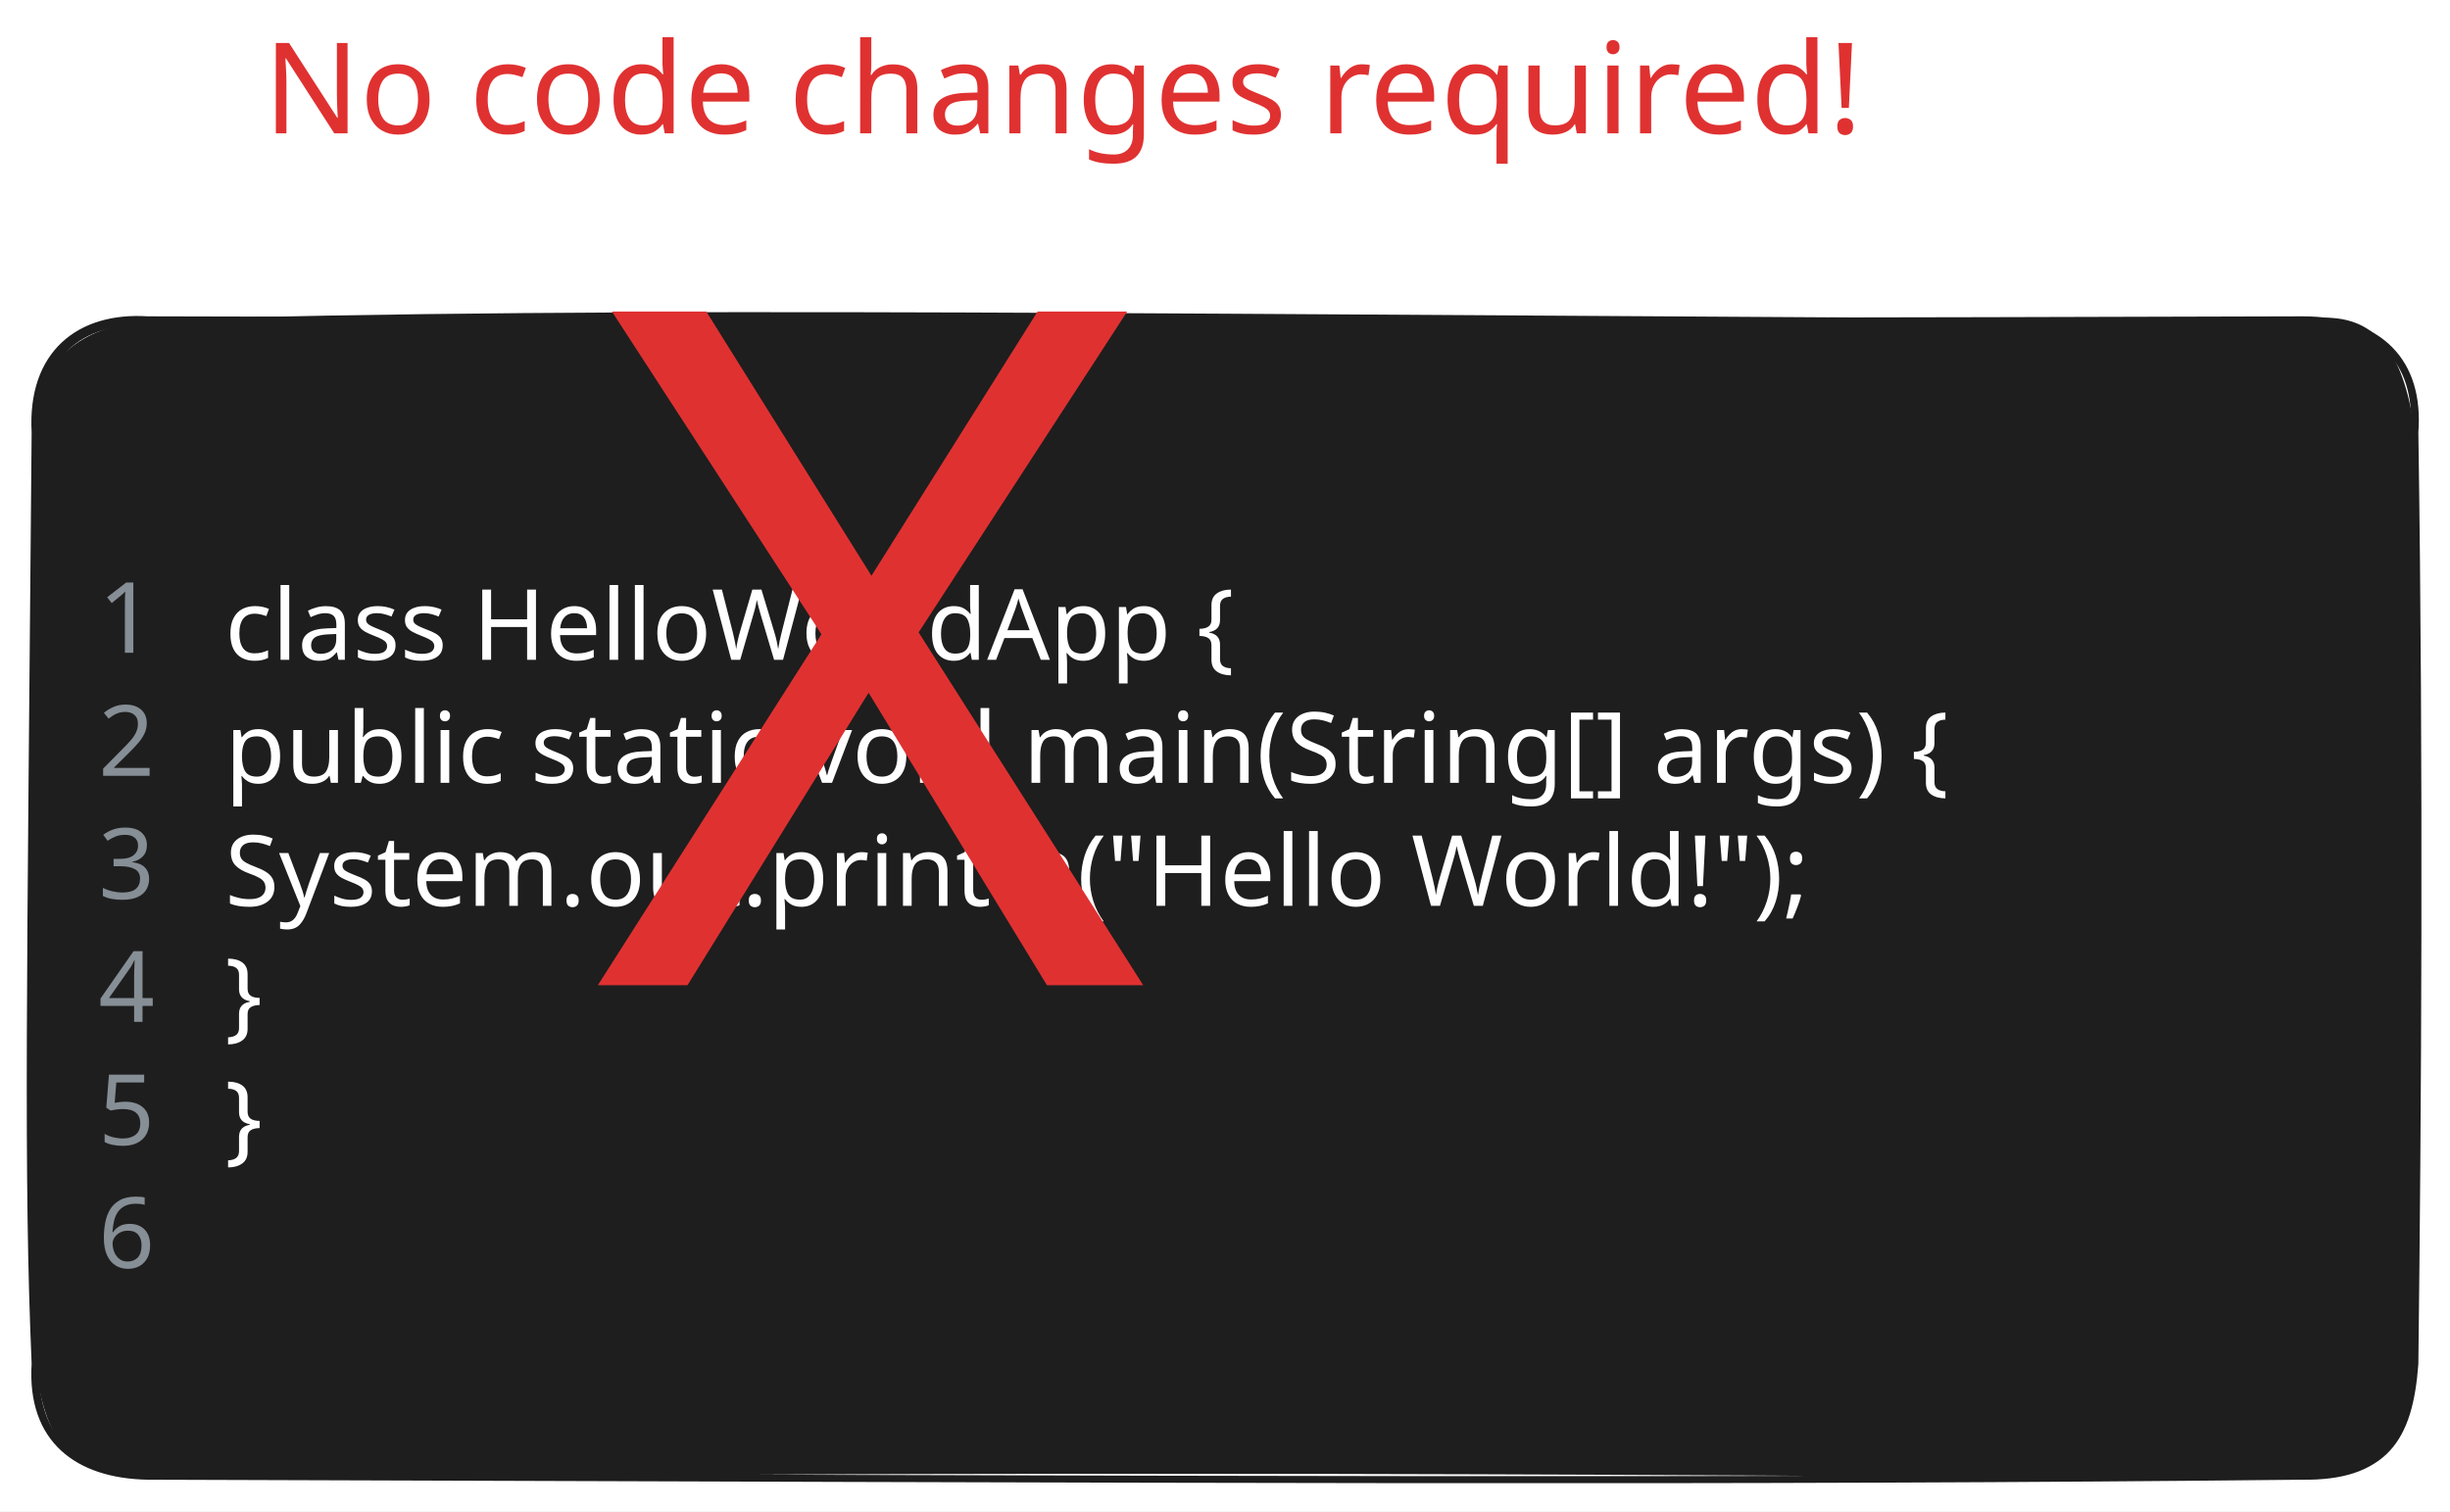
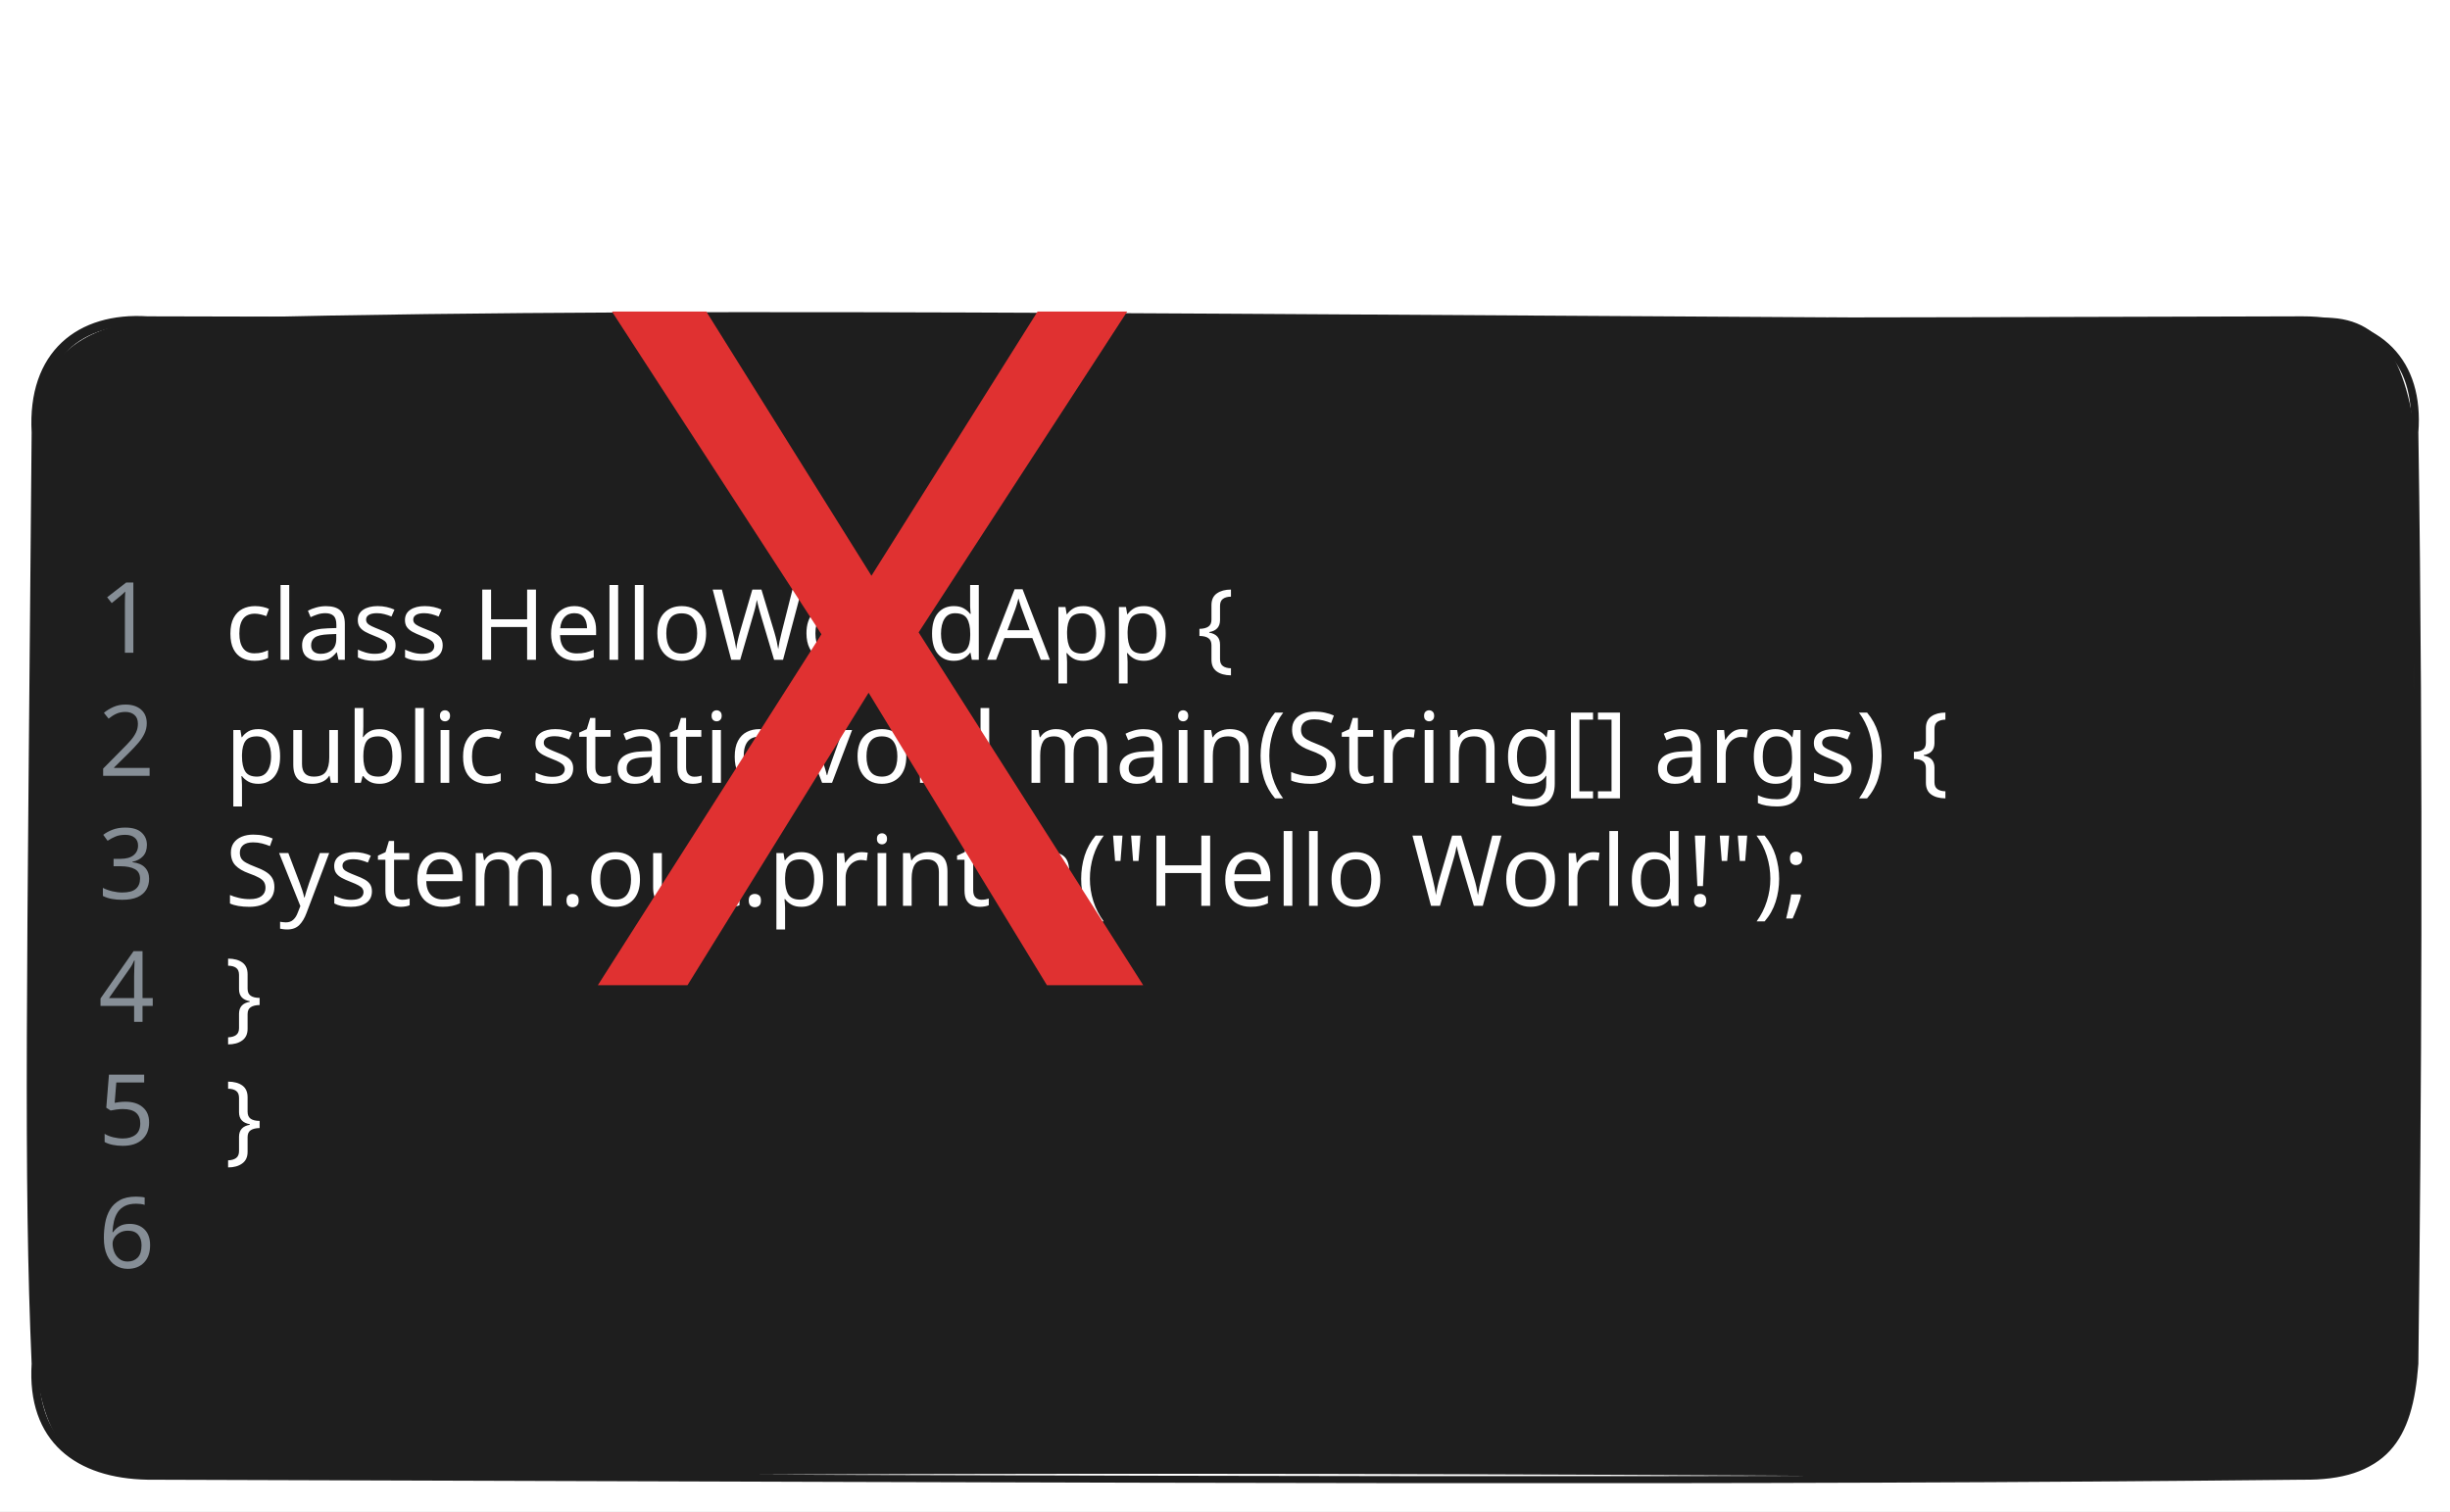
<svg xmlns="http://www.w3.org/2000/svg" version="1.1" viewBox="0 0 697 430" width="1394" height="860">
  <defs>
    <style class="style-fonts">
      @font-face {
        font-family: "Virgil";
        src: url("https://excalidraw.com/Virgil.woff2");
      }
      @font-face {
        font-family: "Cascadia";
        src: url("https://excalidraw.com/Cascadia.woff2");
      }
      @font-face {
        font-family: "Assistant";
        src: url("https://excalidraw.com/Assistant-Regular.woff2");
      }
    </style>
  </defs>
  <rect x="0" y="0" width="697" height="430" fill="#ffffff" />
  <g stroke-linecap="round" transform="translate(10 91) rotate(0 338.5 164.5)">
    <path d="M32 0 C170.95 -4.05, 307.61 -1.53, 645 0 C664.65 -3.39, 673.7 7.56, 677 32 C676.03 100.74, 678.65 168.82, 677 297 C678.05 317.69, 666.26 328.95, 645 329 C510.21 327.42, 378.98 326.51, 32 329 C8.75 328.25, 2.83 318.25, 0 297 C-2.14 214.53, -0.44 139.73, 0 32 C-0.35 11.62, 12.88 2.05, 32 0" stroke="none" stroke-width="0" fill="#1e1e1e" />
    <path d="M32 0 C258.36 1.55, 484.26 0.71, 645 0 M32 0 C214 0.51, 396.21 0.77, 645 0 M645 0 C667.21 0, 678.55 12.14, 677 32 M645 0 C666.95 1.86, 677.73 9.68, 677 32 M677 32 C674.16 95.5, 674.65 156.25, 677 297 M677 32 C678.47 129.31, 677.84 227.14, 677 297 M677 297 C675.24 318.66, 667.77 329.29, 645 329 M677 297 C675.42 318.54, 668.39 328.95, 645 329 M645 329 C488.42 330.66, 331.99 329.96, 32 329 M645 329 C433.92 326.96, 222.68 326.55, 32 329 M32 329 C8.68 327.48, -0.13 317.37, 0 297 M32 329 C12.15 328.63, -1.37 318.62, 0 297 M0 297 C-0.72 225.45, -1.04 156.12, 0 32 M0 297 C-2.31 243.93, -1.32 189.29, 0 32 M0 32 C-1.24 9.72, 12.55 -1.25, 32 0 M0 32 C1.33 8.94, 11.87 0.74, 32 0" stroke="#1e1e1e" stroke-width="2" fill="none" />
  </g>
  <g transform="translate(64 166) rotate(0 296.982 87.5)">
    <text x="0" y="0" font-family="Virgil, Segoe UI Emoji" font-size="28px" fill="#ffffff" text-anchor="start" style="white-space: pre;" direction="ltr" dominant-baseline="text-before-edge">class HelloWorldApp {</text>
    <text x="0" y="35" font-family="Virgil, Segoe UI Emoji" font-size="28px" fill="#ffffff" text-anchor="start" style="white-space: pre;" direction="ltr" dominant-baseline="text-before-edge">    public static void main(String[] args) {</text>
    <text x="0" y="70" font-family="Virgil, Segoe UI Emoji" font-size="28px" fill="#ffffff" text-anchor="start" style="white-space: pre;" direction="ltr" dominant-baseline="text-before-edge">        System.out.println("Hello World!"); </text>
    <text x="0" y="105" font-family="Virgil, Segoe UI Emoji" font-size="28px" fill="#ffffff" text-anchor="start" style="white-space: pre;" direction="ltr" dominant-baseline="text-before-edge">    }</text>
    <text x="0" y="140" font-family="Virgil, Segoe UI Emoji" font-size="28px" fill="#ffffff" text-anchor="start" style="white-space: pre;" direction="ltr" dominant-baseline="text-before-edge">}</text>
  </g>
  <g transform="translate(28 164) rotate(0 9.968 105)">
    <text x="0" y="0" font-family="Virgil, Segoe UI Emoji" font-size="28px" fill="#868e96" text-anchor="start" style="white-space: pre;" direction="ltr" dominant-baseline="text-before-edge">1</text>
    <text x="0" y="35" font-family="Virgil, Segoe UI Emoji" font-size="28px" fill="#868e96" text-anchor="start" style="white-space: pre;" direction="ltr" dominant-baseline="text-before-edge">2</text>
    <text x="0" y="70" font-family="Virgil, Segoe UI Emoji" font-size="28px" fill="#868e96" text-anchor="start" style="white-space: pre;" direction="ltr" dominant-baseline="text-before-edge">3</text>
    <text x="0" y="105" font-family="Virgil, Segoe UI Emoji" font-size="28px" fill="#868e96" text-anchor="start" style="white-space: pre;" direction="ltr" dominant-baseline="text-before-edge">4</text>
    <text x="0" y="140" font-family="Virgil, Segoe UI Emoji" font-size="28px" fill="#868e96" text-anchor="start" style="white-space: pre;" direction="ltr" dominant-baseline="text-before-edge">5</text>
    <text x="0" y="175" font-family="Virgil, Segoe UI Emoji" font-size="28px" fill="#868e96" text-anchor="start" style="white-space: pre;" direction="ltr" dominant-baseline="text-before-edge">6</text>
  </g>
  <g transform="translate(169 72) rotate(0 80.264 167.7759)">
    <text x="0" y="0" font-family="Virgil, Segoe UI Emoji" font-size="268.441px" fill="#e03131" text-anchor="start" style="white-space: pre;" direction="ltr" dominant-baseline="text-before-edge">X</text>
  </g>
-   <g transform="translate(75 10) rotate(0 229.374 22.5)">
-     <text x="0" y="0" font-family="Virgil, Segoe UI Emoji" font-size="36px" fill="#e03131" text-anchor="start" style="white-space: pre;" direction="ltr" dominant-baseline="text-before-edge">No code changes required!</text>
-   </g>
</svg>
